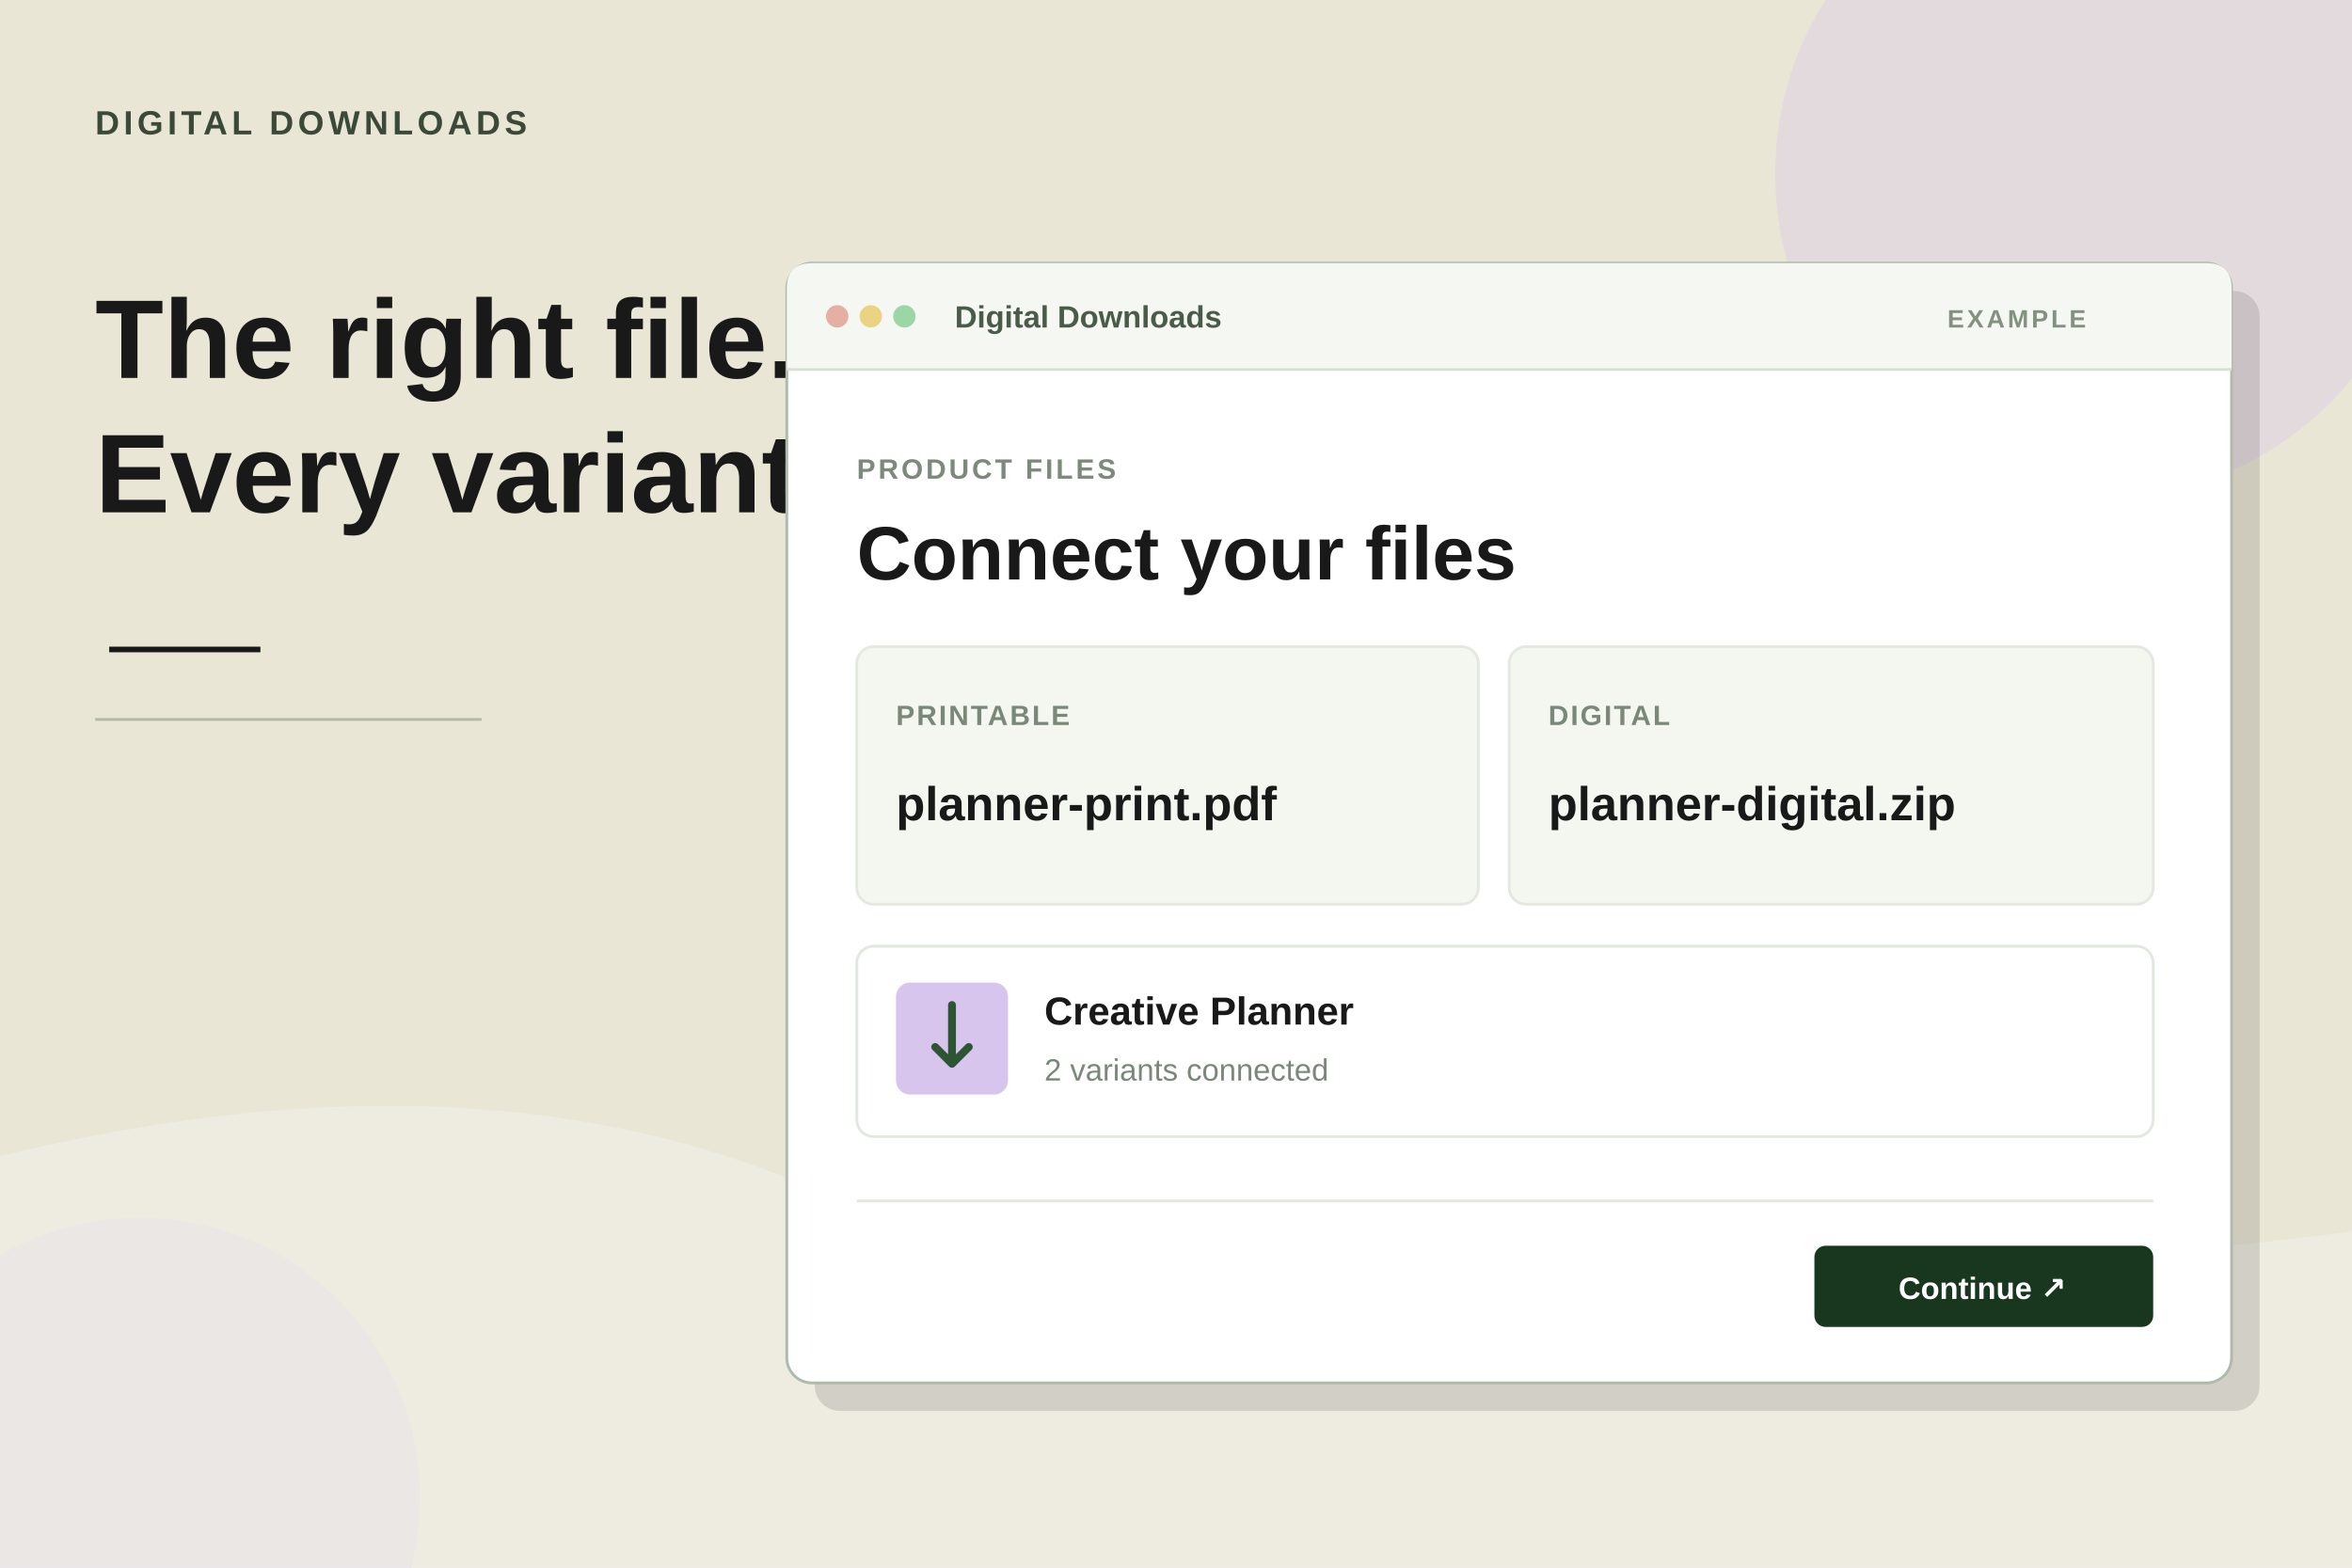
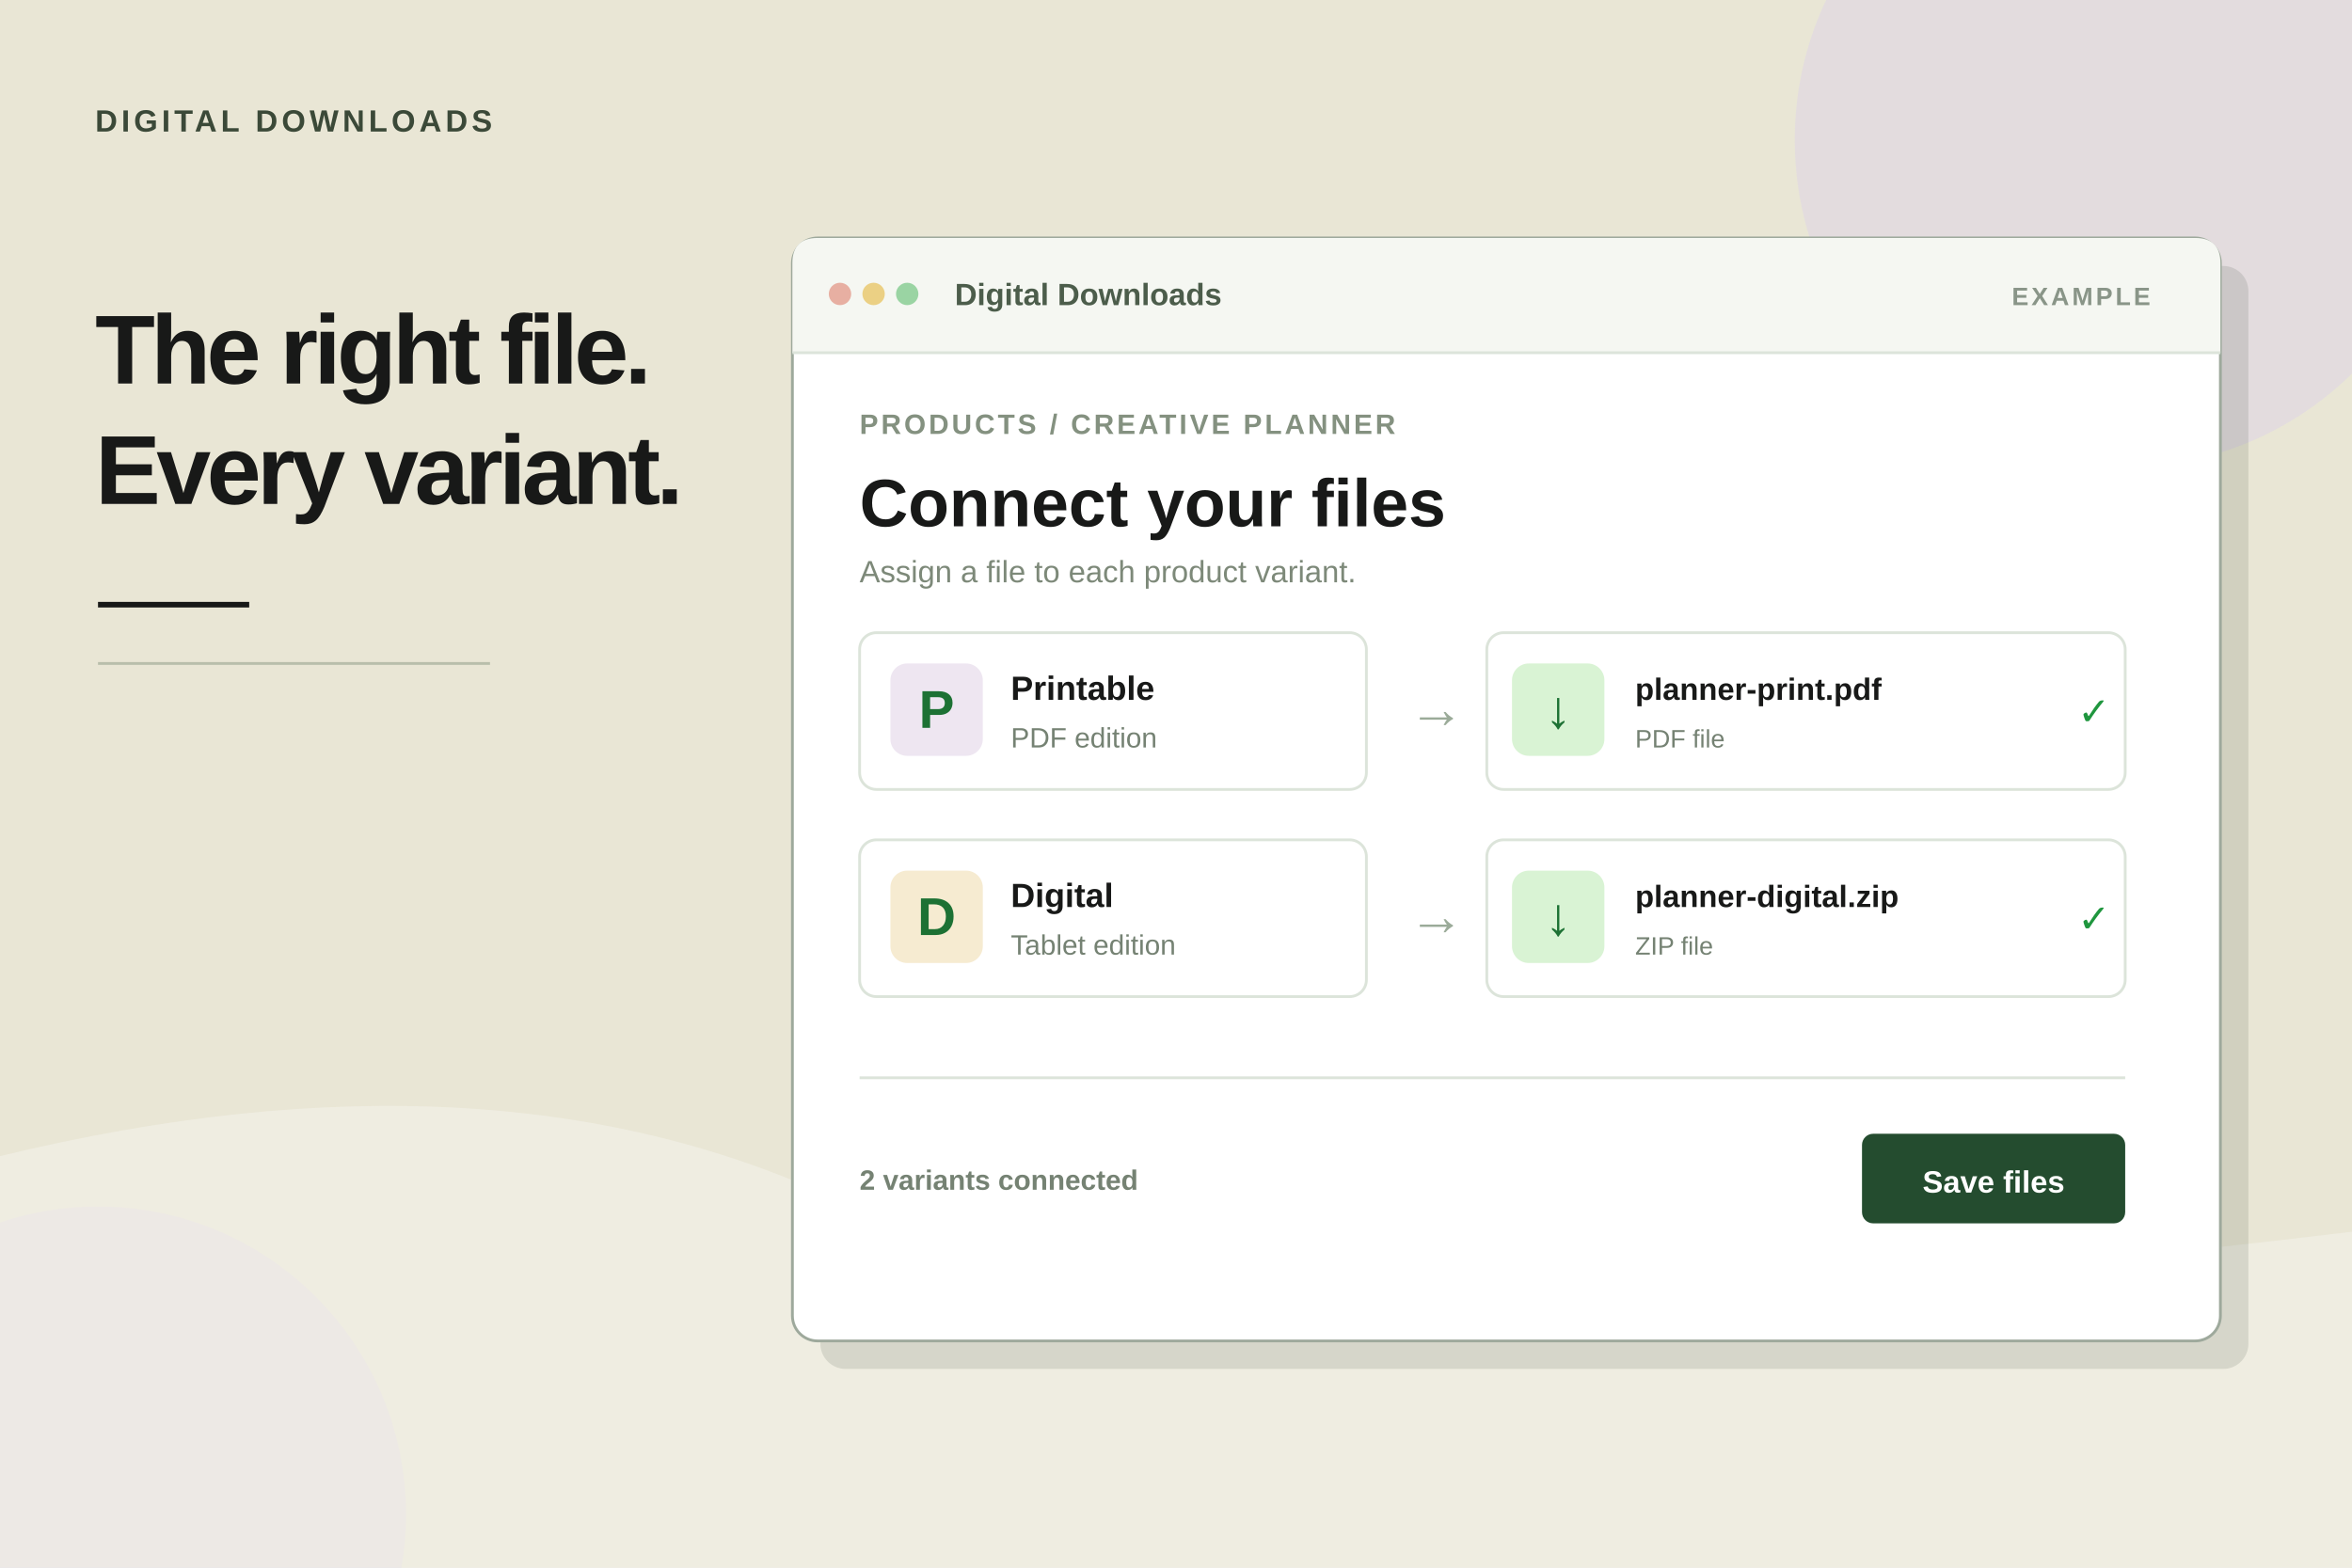
<svg xmlns="http://www.w3.org/2000/svg" width="840" height="560" viewBox="0 0 840 560" role="img">
  <rect width="840" height="560" fill="#e9e6d5" />
-   <circle cx="750" cy="62" r="116" fill="#d8c5ed" opacity=".36" />
-   <circle cx="50" cy="535" r="100" fill="#d8c5ed" opacity=".32" />
-   <path d="M 0 413 Q 177 370 302 430 T 840 440 V 560 H 0 Z" fill="#f5f4ee" opacity=".45" />
-   <text x="34" y="48" font-family="Arial, sans-serif" font-size="12" font-weight="700" fill="#3b4938" letter-spacing="1.5">DIGITAL DOWNLOADS</text>
-   <text x="34" y="135" font-family="Arial, sans-serif" font-size="40" font-weight="700" fill="#181918" textLength="235" lengthAdjust="spacingAndGlyphs">The right file.</text>
-   <text x="34" y="183" font-family="Arial, sans-serif" font-size="40" font-weight="700" fill="#181918" textLength="235" lengthAdjust="spacingAndGlyphs">Every variant.</text>
-   <rect x="291" y="104" width="516" height="400" rx="9" fill="#181918" opacity=".13" />
-   <rect x="281" y="94" width="516" height="400" rx="9" fill="#fff" stroke="#aebaaa" />
-   <path d="M 290 94 H 788 Q 797 94 797 103 V 132 H 281 V 103 Q 281 94 290 94 Z" fill="#f5f7f2" />
-   <path d="M 281 132 H 797" stroke="#d8e0d5" />
-   <circle cx="299" cy="113" r="4" fill="#e6afa3" />
-   <circle cx="311" cy="113" r="4" fill="#ead383" />
-   <circle cx="323" cy="113" r="4" fill="#9ad6a6" />
-   <text x="341" y="117" font-family="Arial, sans-serif" font-size="11" font-weight="700" fill="#4b5b49">Digital Downloads</text>
-   <text x="745" y="117" font-family="Arial, sans-serif" font-size="9" font-weight="700" fill="#849181" text-anchor="end" letter-spacing="1">EXAMPLE</text>
-   <text x="306" y="171" font-family="Arial, sans-serif" font-size="10" font-weight="700" fill="#7c897b" letter-spacing="1">PRODUCT FILES</text>
-   <text x="306" y="207" font-family="Arial, sans-serif" font-size="27" font-weight="700" fill="#181918">Connect your files</text>
-   <rect x="306" y="231" width="222" height="92" rx="6" fill="#f4f7f0" stroke="#e3e9e0" />
-   <rect x="539" y="231" width="230" height="92" rx="6" fill="#f4f7f0" stroke="#e3e9e0" />
-   <text x="320" y="259" font-family="Arial, sans-serif" font-size="10" font-weight="700" fill="#7a8879" letter-spacing=".7">PRINTABLE</text>
-   <text x="320" y="293" font-family="Arial, sans-serif" font-size="17" font-weight="700" fill="#181918">planner-print.pdf</text>
-   <text x="553" y="259" font-family="Arial, sans-serif" font-size="10" font-weight="700" fill="#7a8879" letter-spacing=".7">DIGITAL</text>
-   <text x="553" y="293" font-family="Arial, sans-serif" font-size="17" font-weight="700" fill="#181918">planner-digital.zip</text>
-   <rect x="306" y="338" width="463" height="68" rx="6" fill="#fff" stroke="#e1e8de" />
-   <rect x="320" y="351" width="40" height="40" rx="5" fill="#d8c5ed" />
-   <path d="M 340 359 V 379 M 334 374 L 340 380 L 346 374" fill="none" stroke="#2d5533" stroke-width="2.8" stroke-linecap="round" stroke-linejoin="round" />
-   <text x="373" y="366" font-family="Arial, sans-serif" font-size="14" font-weight="700" fill="#181918">Creative Planner</text>
-   <text x="373" y="386" font-family="Arial, sans-serif" font-size="11" font-weight="400" fill="#7a8879">2 variants connected</text>
-   <path d="M 306 429 H 769" stroke="#e2e8df" />
-   <rect x="648" y="445" width="121" height="29" rx="4" fill="#19371f" />
-   <text x="708" y="464" font-family="Arial, sans-serif" font-size="11" font-weight="700" fill="#fff" text-anchor="middle">Continue  ↗</text>
-   <path d="M 39 232 H 93" stroke="#181918" stroke-width="2" />
-   <path d="M 34 257 H 172" stroke="#7e8d78" stroke-width="1" opacity=".5" />
+   <circle cx="758" cy="50" r="117" fill="#d9ceec" opacity=".4" />
+   <circle cx="35" cy="541" r="110" fill="#d9ceec" opacity=".3" />
+   <path d="M 0 413 Q 177 370 302 430 T 840 440 V 560 H 0 Z" fill="#f5f4ee" opacity=".5" />
+   <text x="34" y="47" font-family="Arial, sans-serif" font-size="11" font-weight="700" fill="#3b4938" letter-spacing="1.4">DIGITAL DOWNLOADS</text>
+   <text x="34" y="137" font-family="Arial, sans-serif" font-size="35" font-weight="700" fill="#181918" letter-spacing="-1.5" textLength="223" lengthAdjust="spacingAndGlyphs">The right file.</text>
+   <text x="34" y="180" font-family="Arial, sans-serif" font-size="35" font-weight="700" fill="#181918" letter-spacing="-1.5" textLength="223" lengthAdjust="spacingAndGlyphs">Every variant.</text>
+   <path d="M 35 216 H 89" stroke="#181918" stroke-width="2" />
+   <path d="M 35 237 H 175" stroke="#7e8d78" stroke-width="1" opacity=".45" />
+   <rect x="293" y="95" width="510" height="394" rx="9" fill="#182b1c" stroke="none" opacity=".12" />
+   <rect x="283" y="85" width="510" height="394" rx="9" fill="#fff" stroke="#9ea99c" />
+   <path d="M292 85H784Q793 85 793 94V126H283V94Q283 85 292 85Z" fill="#f5f7f2" />
+   <path d="M283 126H793" stroke="#dce4da" />
+   <circle cx="300" cy="105" r="4" fill="#e7afa2" />
+   <circle cx="312" cy="105" r="4" fill="#ebd084" />
+   <circle cx="324" cy="105" r="4" fill="#9ad4a3" />
+   <text x="341" y="109" font-family="Arial, sans-serif" font-size="11" font-weight="700" fill="#4c5d4b">Digital Downloads</text>
+   <text x="768" y="109" font-family="Arial, sans-serif" font-size="9" font-weight="700" fill="#899588" text-anchor="end" letter-spacing="1">EXAMPLE</text>
+   <text x="307" y="155" font-family="Arial, sans-serif" font-size="10" font-weight="700" fill="#849180" letter-spacing="1">PRODUCTS / CREATIVE PLANNER</text>
+   <text x="307" y="188" font-family="Arial, sans-serif" font-size="24" font-weight="700" fill="#181918">Connect your files</text>
+   <text x="307" y="208" font-family="Arial, sans-serif" font-size="11" font-weight="400" fill="#7d8979">Assign a file to each product variant.</text>
+   <rect x="307" y="226" width="181" height="56" rx="6" fill="#fff" stroke="#dce4da" />
+   <rect x="318" y="237" width="33" height="33" rx="6" fill="#eee6f1" stroke="none" />
+   <text x="334.5" y="260" font-family="Arial, sans-serif" font-size="19" font-weight="700" fill="#1d7134" text-anchor="middle">P</text>
+   <text x="361" y="250" font-family="Arial, sans-serif" font-size="12" font-weight="700" fill="#181918">Printable</text>
+   <text x="361" y="267" font-family="Arial, sans-serif" font-size="10" font-weight="400" fill="#758273">PDF edition</text>
+   <text x="503" y="260" font-family="Arial, sans-serif" font-size="20" font-weight="700" fill="#9bab99">→</text>
+   <rect x="531" y="226" width="228" height="56" rx="6" fill="#fff" stroke="#dce4da" />
+   <rect x="540" y="237" width="33" height="33" rx="6" fill="#d9f3d4" stroke="none" />
+   <text x="556.5" y="260" font-family="Arial, sans-serif" font-size="19" font-weight="700" fill="#1d7134" text-anchor="middle">↓</text>
+   <text x="584" y="250" font-family="Arial, sans-serif" font-size="11" font-weight="700" fill="#181918">planner-print.pdf</text>
+   <text x="584" y="267" font-family="Arial, sans-serif" font-size="9" font-weight="400" fill="#758273">PDF file</text>
+   <text x="742" y="259" font-family="Arial, sans-serif" font-size="14" font-weight="700" fill="#1f963e">✓</text>
+   <rect x="307" y="300" width="181" height="56" rx="6" fill="#fff" stroke="#dce4da" />
+   <rect x="318" y="311" width="33" height="33" rx="6" fill="#f6ebd1" stroke="none" />
+   <text x="334.5" y="334" font-family="Arial, sans-serif" font-size="19" font-weight="700" fill="#1d7134" text-anchor="middle">D</text>
+   <text x="361" y="324" font-family="Arial, sans-serif" font-size="12" font-weight="700" fill="#181918">Digital</text>
+   <text x="361" y="341" font-family="Arial, sans-serif" font-size="10" font-weight="400" fill="#758273">Tablet edition</text>
+   <text x="503" y="334" font-family="Arial, sans-serif" font-size="20" font-weight="700" fill="#9bab99">→</text>
+   <rect x="531" y="300" width="228" height="56" rx="6" fill="#fff" stroke="#dce4da" />
+   <rect x="540" y="311" width="33" height="33" rx="6" fill="#d9f3d4" stroke="none" />
+   <text x="556.5" y="334" font-family="Arial, sans-serif" font-size="19" font-weight="700" fill="#1d7134" text-anchor="middle">↓</text>
+   <text x="584" y="324" font-family="Arial, sans-serif" font-size="11" font-weight="700" fill="#181918">planner-digital.zip</text>
+   <text x="584" y="341" font-family="Arial, sans-serif" font-size="9" font-weight="400" fill="#758273">ZIP file</text>
+   <text x="742" y="333" font-family="Arial, sans-serif" font-size="14" font-weight="700" fill="#1f963e">✓</text>
+   <path d="M307 385H759" fill="none" stroke="#dce4da" />
+   <text x="307" y="425" font-family="Arial, sans-serif" font-size="10" font-weight="700" fill="#758273">2 variants connected</text>
+   <rect x="665" y="405" width="94" height="32" rx="4" fill="#244c2f" stroke="none" />
+   <text x="712.0" y="426" font-family="Arial, sans-serif" font-size="11" font-weight="700" fill="#fff" text-anchor="middle">Save files</text>
</svg>
